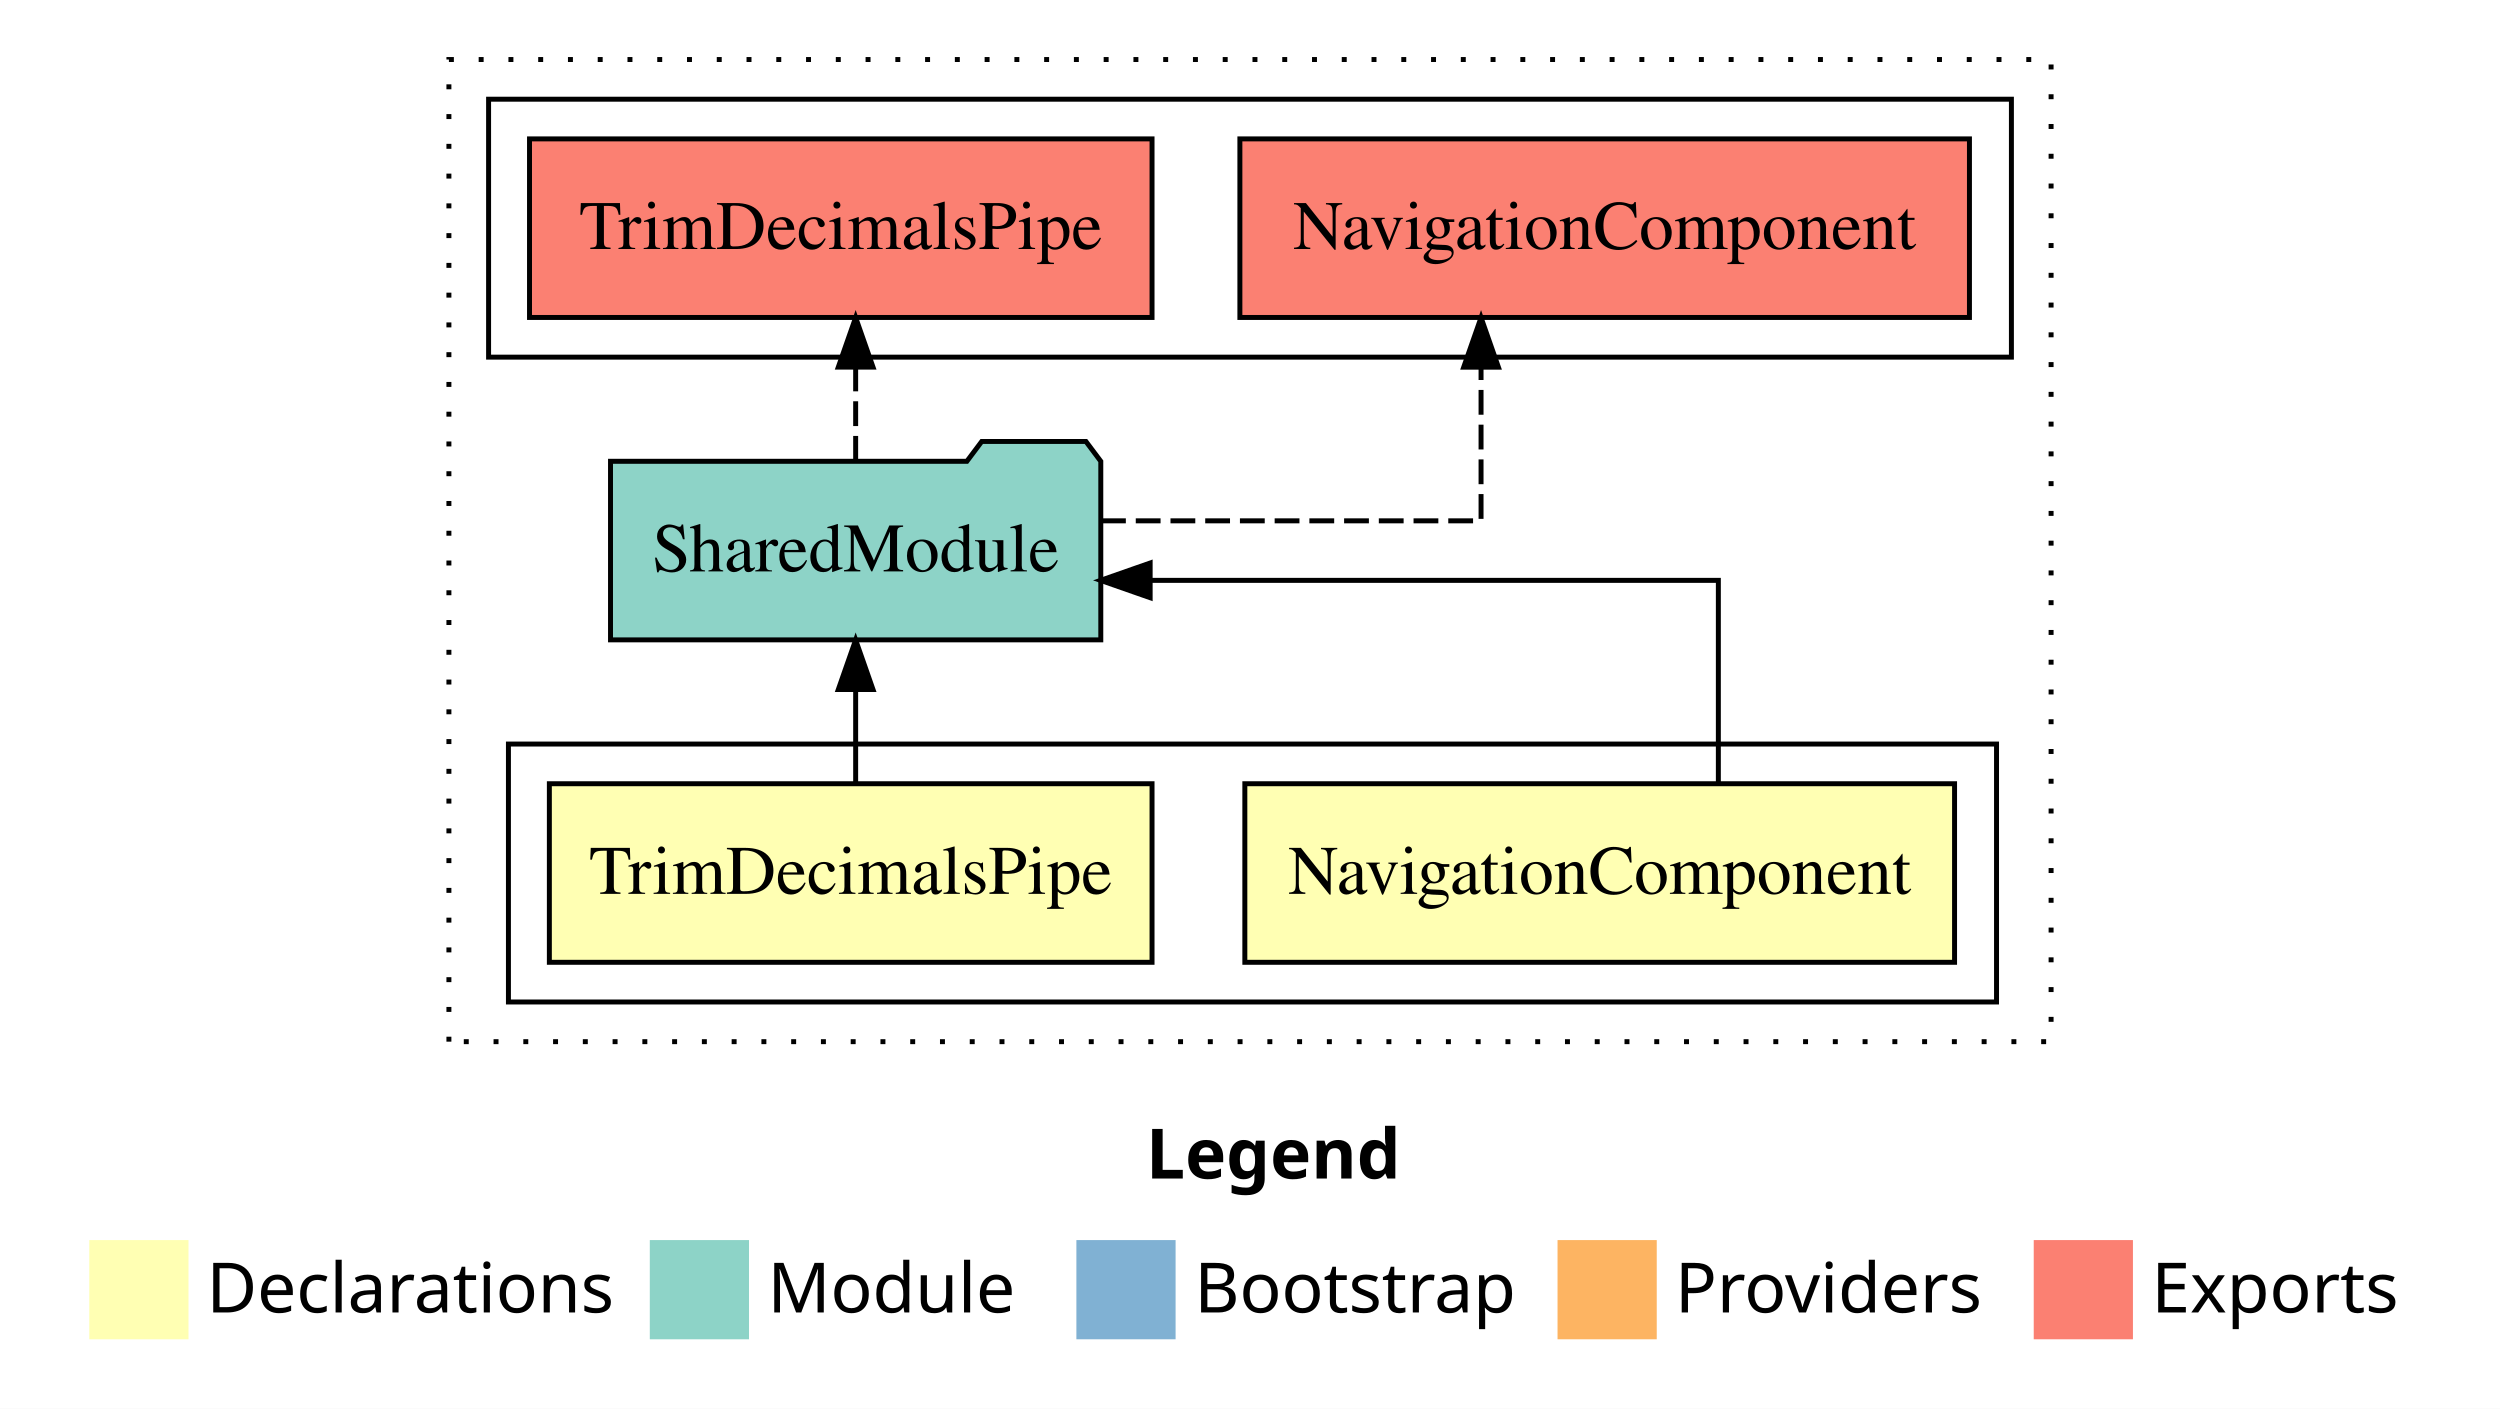
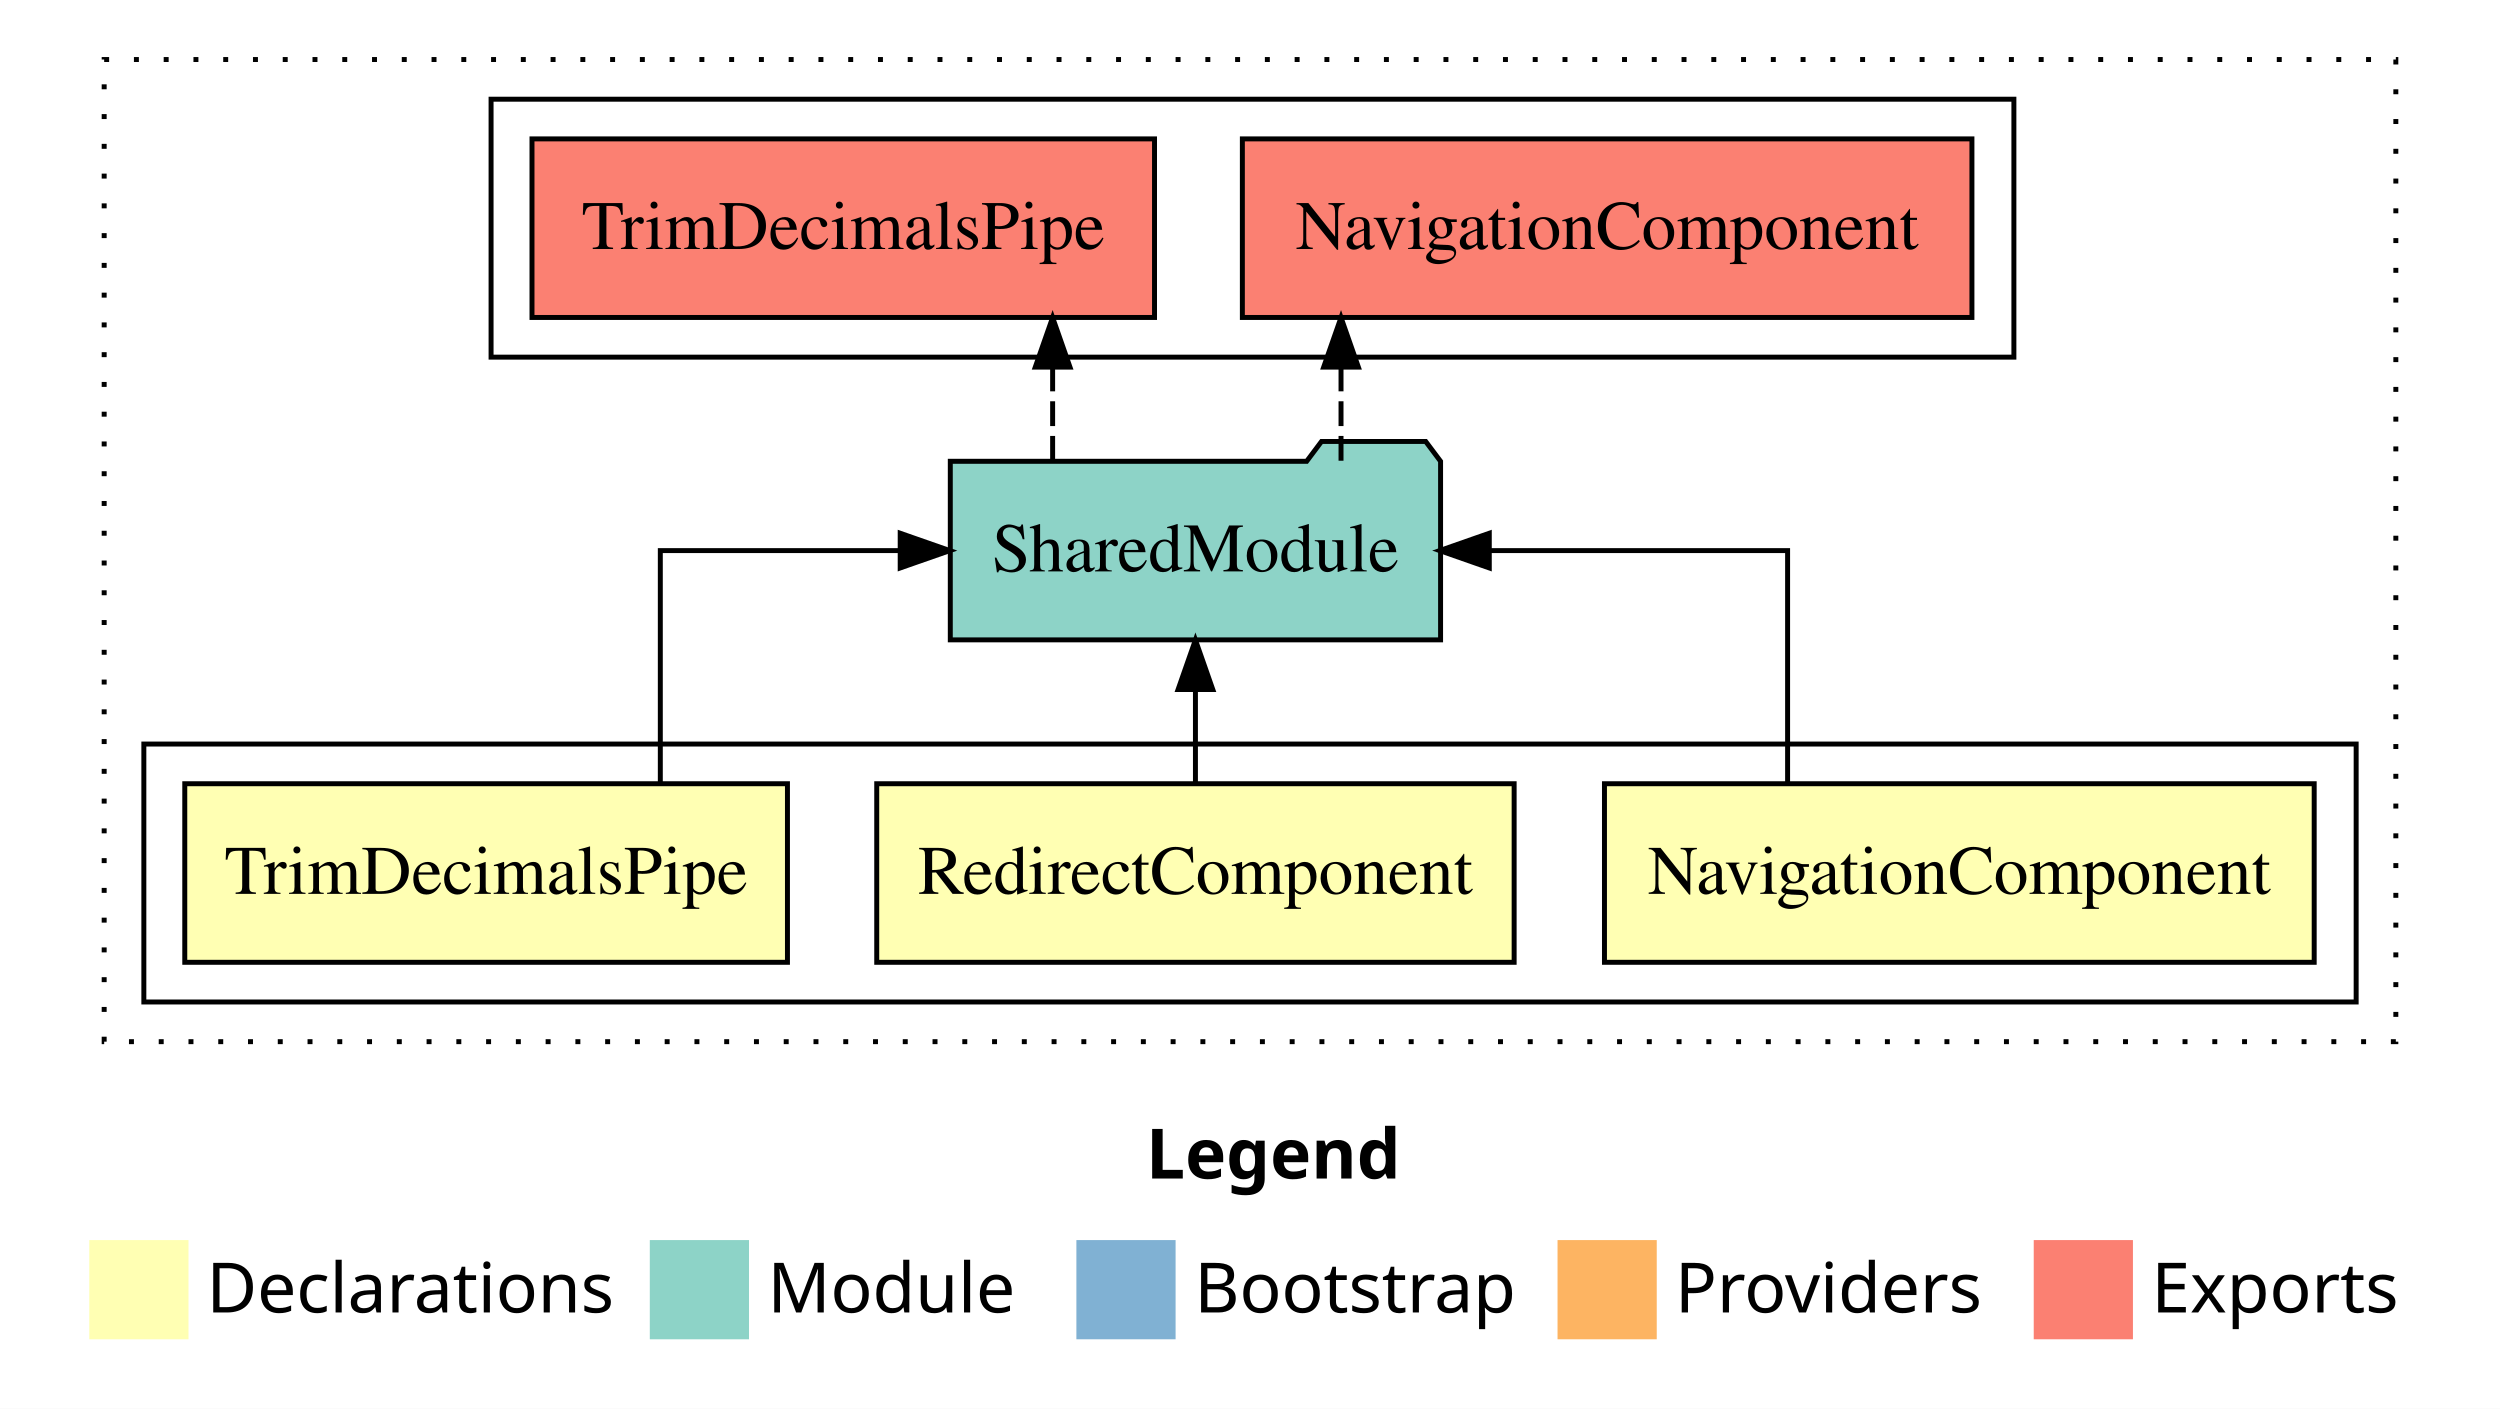
<svg xmlns="http://www.w3.org/2000/svg" width="504pt" height="284pt" viewBox="0.00 0.00 504.00 284.00">
  <g id="graph0" class="graph" transform="scale(1 1) rotate(0) translate(4 280)">
    <polygon fill="white" stroke="transparent" points="-4,4 -4,-280 500,-280 500,4 -4,4" />
    <text text-anchor="start" x="227.01" y="-42.4" font-family="Times-12" font-weight="bold" font-size="14.00">Legend</text>
    <polygon fill="#ffffb3" stroke="transparent" points="14,-10 14,-30 34,-30 34,-10 14,-10" />
    <text text-anchor="start" x="37.63" y="-15.4" font-family="Times-12" font-size="14.00">  Declarations</text>
    <polygon fill="#8dd3c7" stroke="transparent" points="127,-10 127,-30 147,-30 147,-10 127,-10" />
    <text text-anchor="start" x="150.73" y="-15.4" font-family="Times-12" font-size="14.00">  Module</text>
    <polygon fill="#80b1d3" stroke="transparent" points="213,-10 213,-30 233,-30 233,-10 213,-10" />
    <text text-anchor="start" x="236.78" y="-15.4" font-family="Times-12" font-size="14.00">  Bootstrap</text>
    <polygon fill="#fdb462" stroke="transparent" points="310,-10 310,-30 330,-30 330,-10 310,-10" />
    <text text-anchor="start" x="333.67" y="-15.4" font-family="Times-12" font-size="14.00">  Providers</text>
    <polygon fill="#fb8072" stroke="transparent" points="406,-10 406,-30 426,-30 426,-10 406,-10" />
    <text text-anchor="start" x="429.73" y="-15.4" font-family="Times-12" font-size="14.00">  Exports</text>
    <g id="clust1" class="cluster">
-       <polygon fill="none" stroke="black" stroke-dasharray="1,5" points="86.5,-70 86.5,-268 409.5,-268 409.5,-70 86.5,-70" />
+       <polygon fill="none" stroke="black" stroke-dasharray="1,5" points="17,-70 17,-268 479,-268 479,-70 17,-70" />
    </g>
-     <g id="clust6" class="cluster">
-       <polygon fill="none" stroke="black" points="94.5,-208 94.5,-260 401.5,-260 401.5,-208 94.5,-208" />
+     <g id="clust7" class="cluster">
+       <polygon fill="none" stroke="black" points="95,-208 95,-260 402,-260 402,-208 95,-208" />
    </g>
    <g id="clust2" class="cluster">
-       <polygon fill="none" stroke="black" points="98.5,-78 98.5,-130 398.5,-130 398.5,-78 98.5,-78" />
+       <polygon fill="none" stroke="black" points="25,-78 25,-130 471,-130 471,-78 25,-78" />
    </g>
    <g id="node1" class="node">
-       <polygon fill="#ffffb3" stroke="black" points="390.04,-122 246.96,-122 246.96,-86 390.04,-86 390.04,-122" />
-       <text text-anchor="middle" x="318.5" y="-99.8" font-family="Times,serif" font-size="14.00">NavigationComponent</text>
+       <polygon fill="#ffffb3" stroke="black" points="462.54,-122 319.46,-122 319.46,-86 462.54,-86 462.54,-122" />
+       <text text-anchor="middle" x="391" y="-99.8" font-family="Times,serif" font-size="14.00">NavigationComponent</text>
+     </g>
+     <g id="node4" class="node">
+       <polygon fill="#8dd3c7" stroke="black" points="286.42,-187 283.42,-191 262.42,-191 259.42,-187 187.58,-187 187.58,-151 286.42,-151 286.42,-187" />
+       <text text-anchor="middle" x="237" y="-164.8" font-family="Times,serif" font-size="14.00">SharedModule</text>
+     </g>
+     <g id="edge1" class="edge">
+       <path fill="none" stroke="black" d="M356.38,-122.11C356.38,-141.34 356.38,-169 356.38,-169 356.38,-169 296.24,-169 296.24,-169" />
+       <polygon fill="black" stroke="black" points="296.24,-165.5 286.24,-169 296.24,-172.5 296.24,-165.5" />
+     </g>
+     <g id="node2" class="node">
+       <polygon fill="#ffffb3" stroke="black" points="301.25,-122 172.75,-122 172.75,-86 301.25,-86 301.25,-122" />
+       <text text-anchor="middle" x="237" y="-99.8" font-family="Times,serif" font-size="14.00">RedirectComponent</text>
+     </g>
+     <g id="edge2" class="edge">
+       <path fill="none" stroke="black" d="M237,-122.11C237,-122.11 237,-140.99 237,-140.99" />
+       <polygon fill="black" stroke="black" points="233.5,-140.99 237,-150.99 240.5,-140.99 233.5,-140.99" />
    </g>
    <g id="node3" class="node">
-       <polygon fill="#8dd3c7" stroke="black" points="217.92,-187 214.92,-191 193.92,-191 190.92,-187 119.08,-187 119.08,-151 217.92,-151 217.92,-187" />
-       <text text-anchor="middle" x="168.5" y="-164.8" font-family="Times,serif" font-size="14.00">SharedModule</text>
-     </g>
-     <g id="edge1" class="edge">
-       <path fill="none" stroke="black" d="M342.42,-122.02C342.42,-139.37 342.42,-163 342.42,-163 342.42,-163 227.87,-163 227.87,-163" />
-       <polygon fill="black" stroke="black" points="227.87,-159.5 217.87,-163 227.87,-166.5 227.87,-159.5" />
-     </g>
-     <g id="node2" class="node">
-       <polygon fill="#ffffb3" stroke="black" points="228.25,-122 106.75,-122 106.75,-86 228.25,-86 228.25,-122" />
-       <text text-anchor="middle" x="167.5" y="-99.8" font-family="Times,serif" font-size="14.00">TrimDecimalsPipe</text>
-     </g>
-     <g id="edge2" class="edge">
-       <path fill="none" stroke="black" d="M168.5,-122.11C168.5,-122.11 168.5,-140.99 168.5,-140.99" />
-       <polygon fill="black" stroke="black" points="165,-140.99 168.5,-150.99 172,-140.99 165,-140.99" />
-     </g>
-     <g id="node4" class="node">
-       <polygon fill="#fb8072" stroke="black" points="393.04,-252 245.96,-252 245.96,-216 393.04,-216 393.04,-252" />
-       <text text-anchor="middle" x="319.5" y="-229.8" font-family="Times,serif" font-size="14.00">NavigationComponent </text>
+       <polygon fill="#ffffb3" stroke="black" points="154.75,-122 33.25,-122 33.25,-86 154.75,-86 154.75,-122" />
+       <text text-anchor="middle" x="94" y="-99.8" font-family="Times,serif" font-size="14.00">TrimDecimalsPipe</text>
    </g>
    <g id="edge3" class="edge">
-       <path fill="none" stroke="black" stroke-dasharray="5,2" d="M217.97,-175C253.29,-175 294.58,-175 294.58,-175 294.58,-175 294.58,-205.98 294.58,-205.98" />
-       <polygon fill="black" stroke="black" points="291.08,-205.98 294.58,-215.98 298.08,-205.98 291.08,-205.98" />
+       <path fill="none" stroke="black" d="M129.12,-122.11C129.12,-141.34 129.12,-169 129.12,-169 129.12,-169 177.48,-169 177.48,-169" />
+       <polygon fill="black" stroke="black" points="177.48,-172.5 187.48,-169 177.48,-165.5 177.48,-172.5" />
    </g>
    <g id="node5" class="node">
-       <polygon fill="#fb8072" stroke="black" points="228.25,-252 102.75,-252 102.75,-216 228.25,-216 228.25,-252" />
-       <text text-anchor="middle" x="165.5" y="-229.8" font-family="Times,serif" font-size="14.00">TrimDecimalsPipe </text>
+       <polygon fill="#fb8072" stroke="black" points="393.54,-252 246.46,-252 246.46,-216 393.54,-216 393.54,-252" />
+       <text text-anchor="middle" x="320" y="-229.8" font-family="Times,serif" font-size="14.00">NavigationComponent </text>
    </g>
    <g id="edge4" class="edge">
-       <path fill="none" stroke="black" stroke-dasharray="5,2" d="M168.5,-187.11C168.5,-187.11 168.5,-205.99 168.5,-205.99" />
-       <polygon fill="black" stroke="black" points="165,-205.99 168.5,-215.99 172,-205.99 165,-205.99" />
+       <path fill="none" stroke="black" stroke-dasharray="5,2" d="M266.35,-187.11C266.35,-187.11 266.35,-205.99 266.35,-205.99" />
+       <polygon fill="black" stroke="black" points="262.85,-205.99 266.35,-215.99 269.85,-205.99 262.85,-205.99" />
+     </g>
+     <g id="node6" class="node">
+       <polygon fill="#fb8072" stroke="black" points="228.75,-252 103.25,-252 103.25,-216 228.75,-216 228.75,-252" />
+       <text text-anchor="middle" x="166" y="-229.8" font-family="Times,serif" font-size="14.00">TrimDecimalsPipe </text>
+     </g>
+     <g id="edge5" class="edge">
+       <path fill="none" stroke="black" stroke-dasharray="5,2" d="M208.21,-187.11C208.21,-187.11 208.21,-205.99 208.21,-205.99" />
+       <polygon fill="black" stroke="black" points="204.71,-205.99 208.21,-215.99 211.71,-205.99 204.71,-205.99" />
    </g>
  </g>
</svg>
